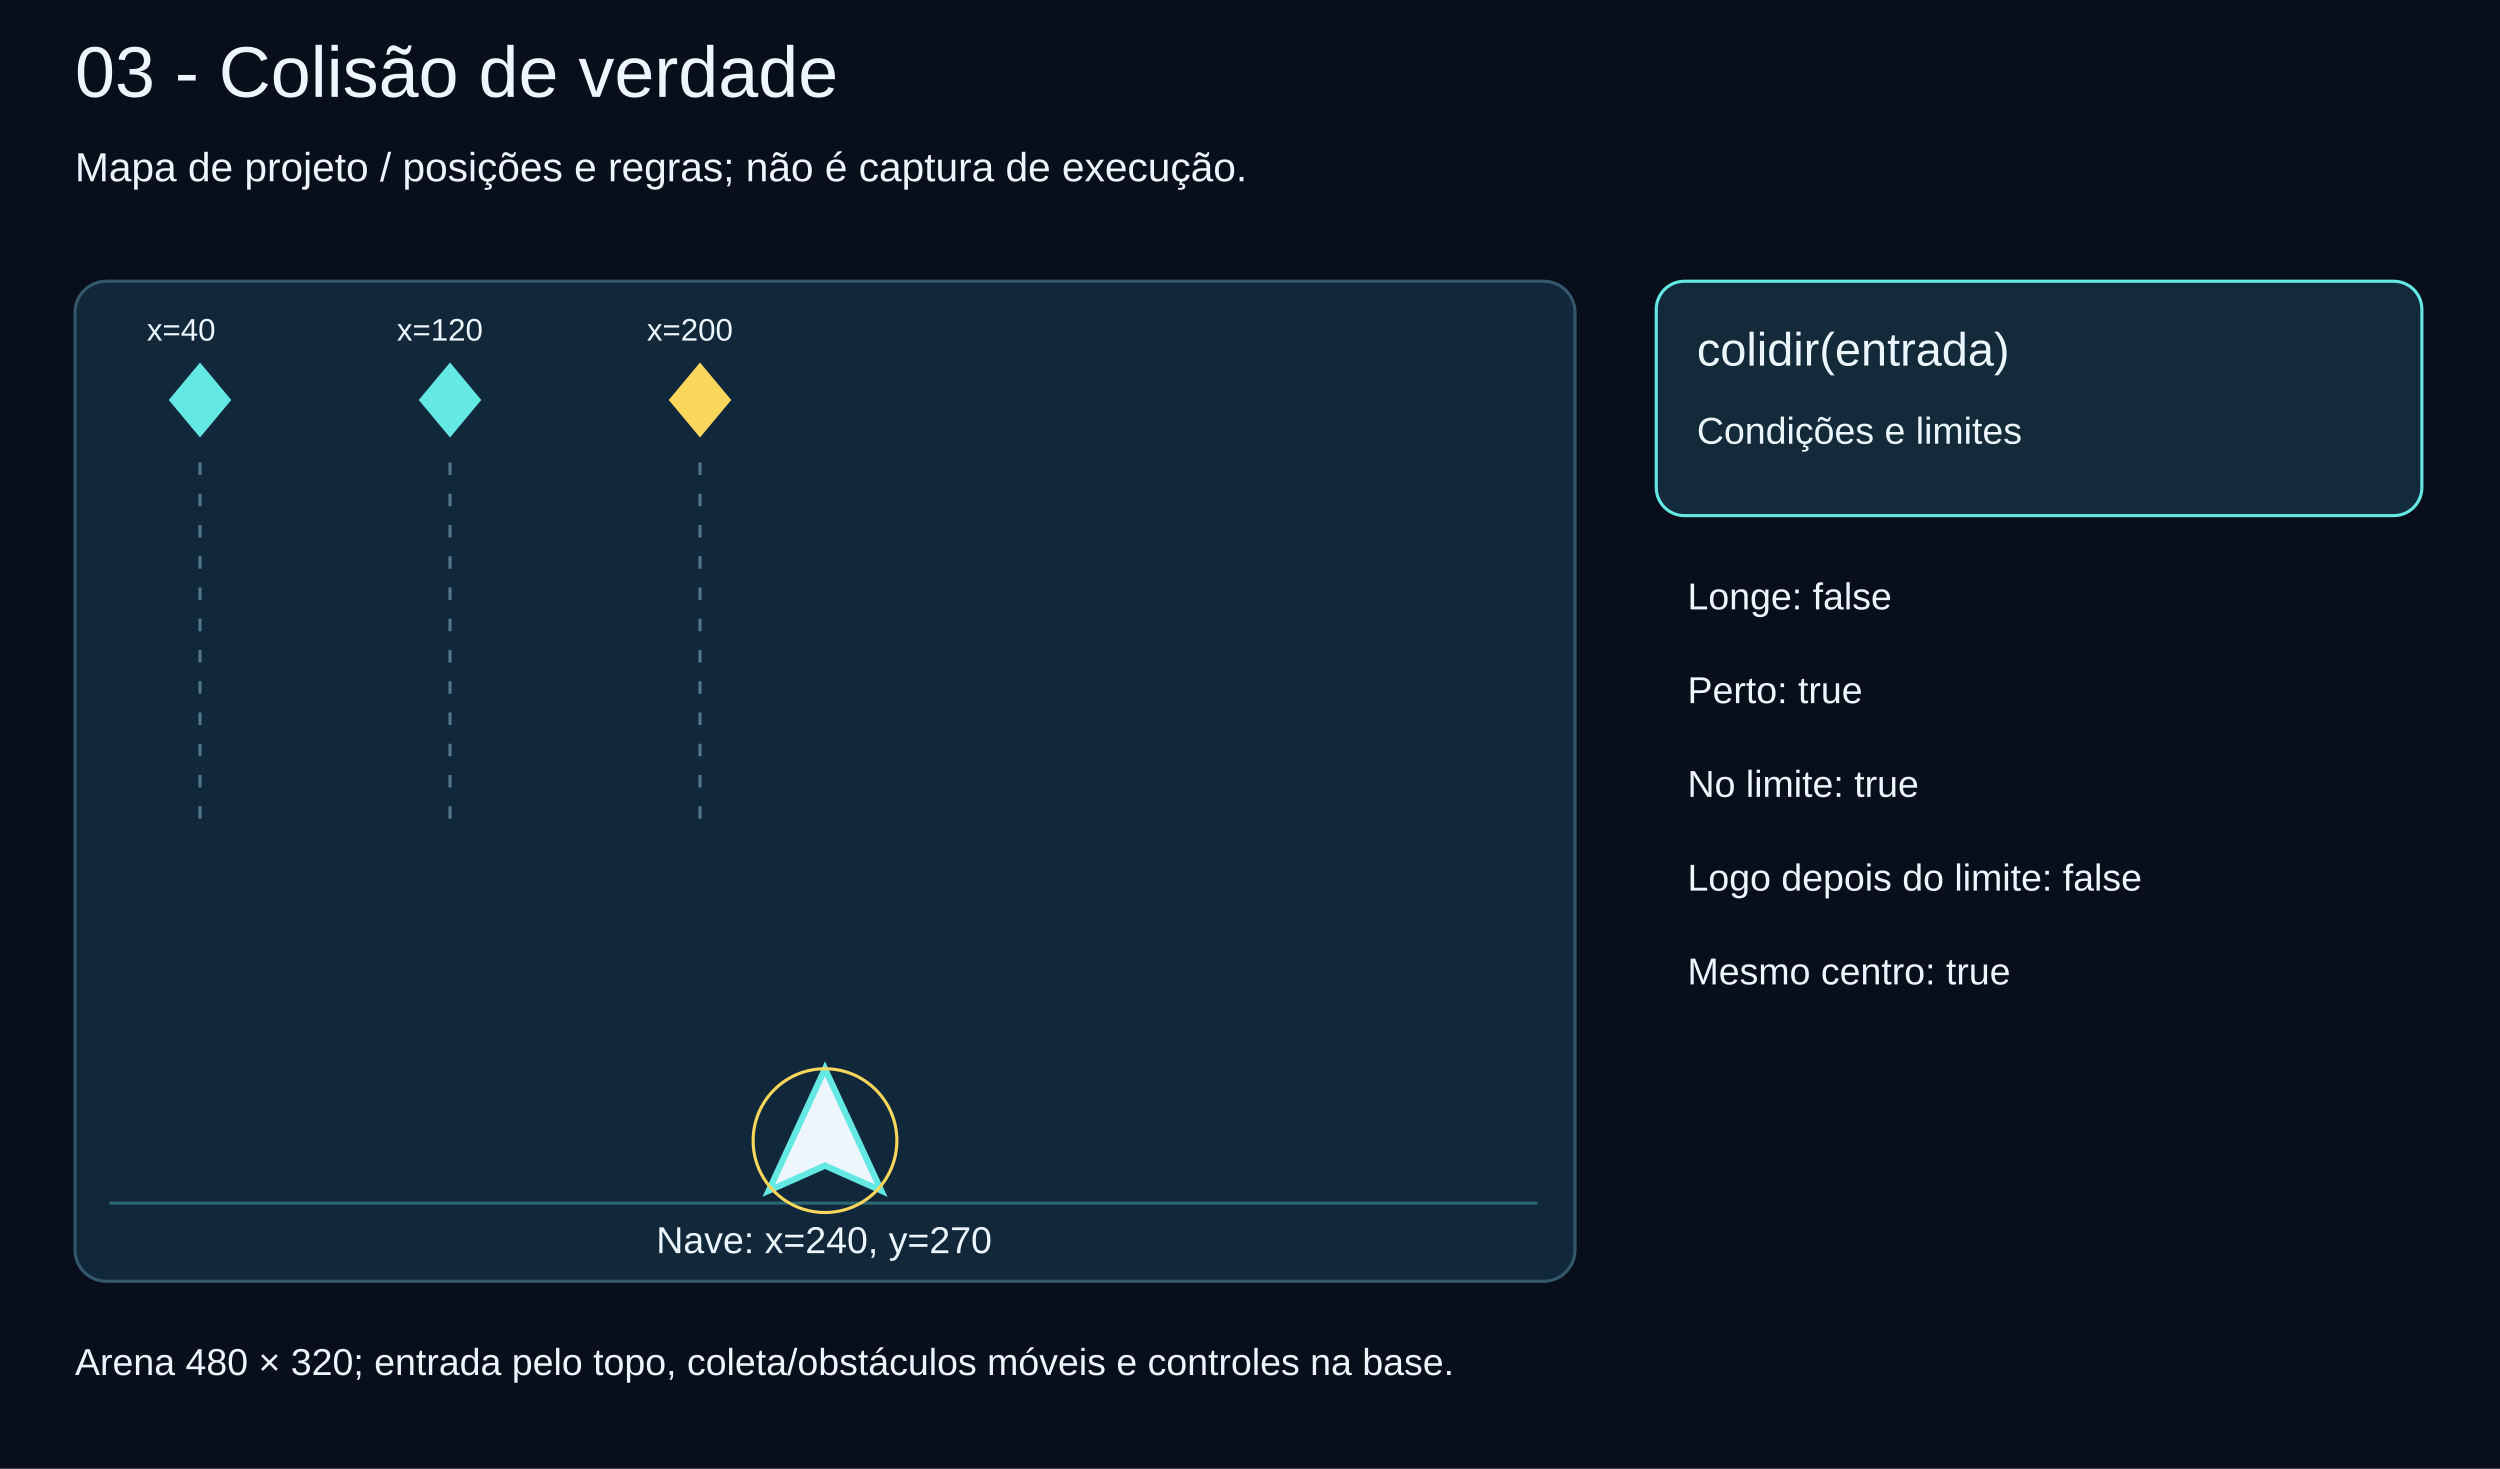
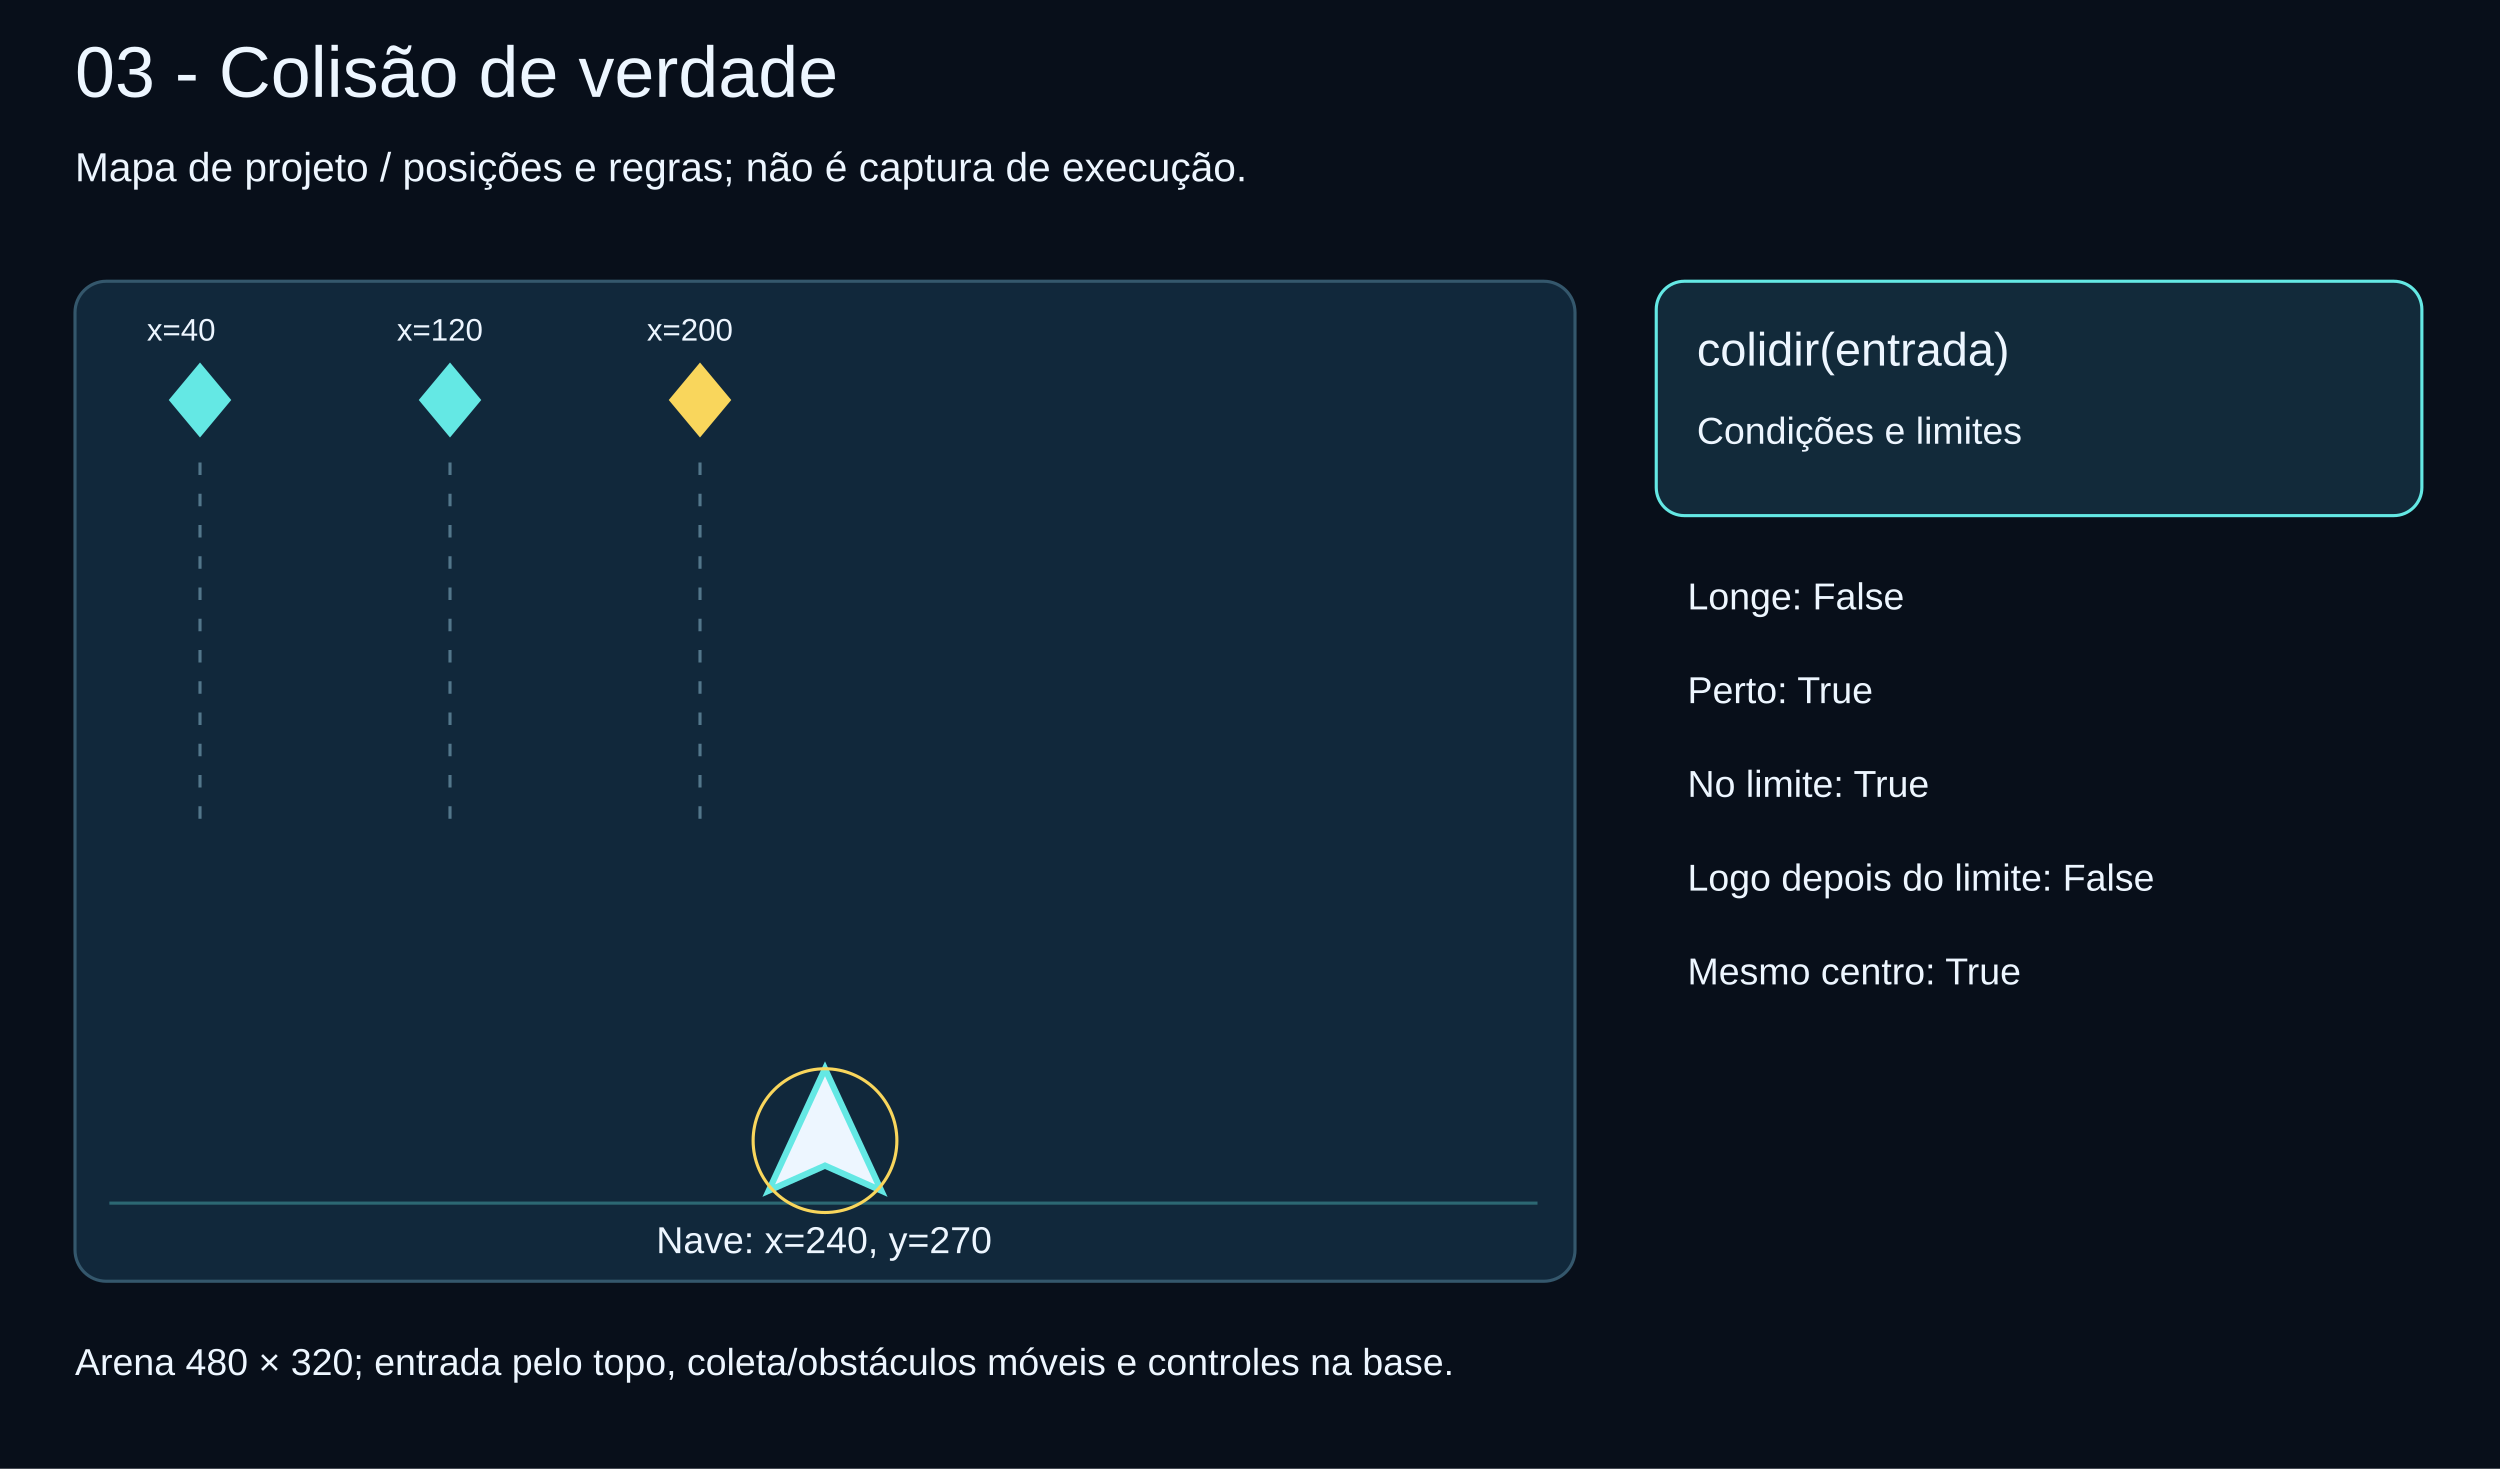
<svg xmlns="http://www.w3.org/2000/svg" width="800" height="470" viewBox="0 0 800 470">
  <rect width="100%" height="100%" fill="#080f1a" />
  <g font-family="Arial,sans-serif" fill="#edf6ff">
    <text x="24" y="31" font-size="23">03 - Colisão de verdade</text>
    <text x="24" y="58" font-size="13">Mapa de projeto / posições e regras; não é captura de execução.</text>
    <rect x="24" y="90" width="480" height="320" rx="10" fill="#11283b" stroke="#34576c" />
    <path d="M64 116l10 12-10 12-10-12Z" fill="#64e8e4" />
    <text x="47" y="109" font-size="10">x=40</text>
    <path d="M64 148v120" stroke="#53778b" stroke-dasharray="4 6" />
    <path d="M144 116l10 12-10 12-10-12Z" fill="#64e8e4" />
    <text x="127" y="109" font-size="10">x=120</text>
    <path d="M144 148v120" stroke="#53778b" stroke-dasharray="4 6" />
    <path d="M224 116l10 12-10 12-10-12Z" fill="#f9d65c" />
    <text x="207" y="109" font-size="10">x=200</text>
    <path d="M224 148v120" stroke="#53778b" stroke-dasharray="4 6" />
    <path d="M264 342l18 39-18-8-18 8Z" fill="#edf6ff" stroke="#64e8e4" stroke-width="2" />
    <path d="M35 385H492" stroke="#64e8e455" />
    <text x="210" y="401" font-size="12">Nave: x=240, y=270</text>
    <rect x="530" y="90" width="245" height="75" rx="9" fill="#122a3a" stroke="#64e8e4" />
    <text x="543" y="117" font-size="15">colidir(entrada)</text>
    <text x="543" y="142" font-size="12">Condições e limites</text>
-     <text x="540" y="195" font-size="12">Longe: false</text>
-     <text x="540" y="225" font-size="12">Perto: true</text>
-     <text x="540" y="255" font-size="12">No limite: true</text>
-     <text x="540" y="285" font-size="12">Logo depois do limite: false</text>
-     <text x="540" y="315" font-size="12">Mesmo centro: true</text>
+     <text x="540" y="195" font-size="12">Longe: False</text>
+     <text x="540" y="225" font-size="12">Perto: True</text>
+     <text x="540" y="255" font-size="12">No limite: True</text>
+     <text x="540" y="285" font-size="12">Logo depois do limite: False</text>
+     <text x="540" y="315" font-size="12">Mesmo centro: True</text>
    <circle cx="264" cy="365" r="23" fill="none" stroke="#f9d65c" />
    <text x="24" y="440" font-size="12">Arena 480 × 320; entrada pelo topo, coleta/obstáculos móveis e controles na base.</text>
  </g>
</svg>
